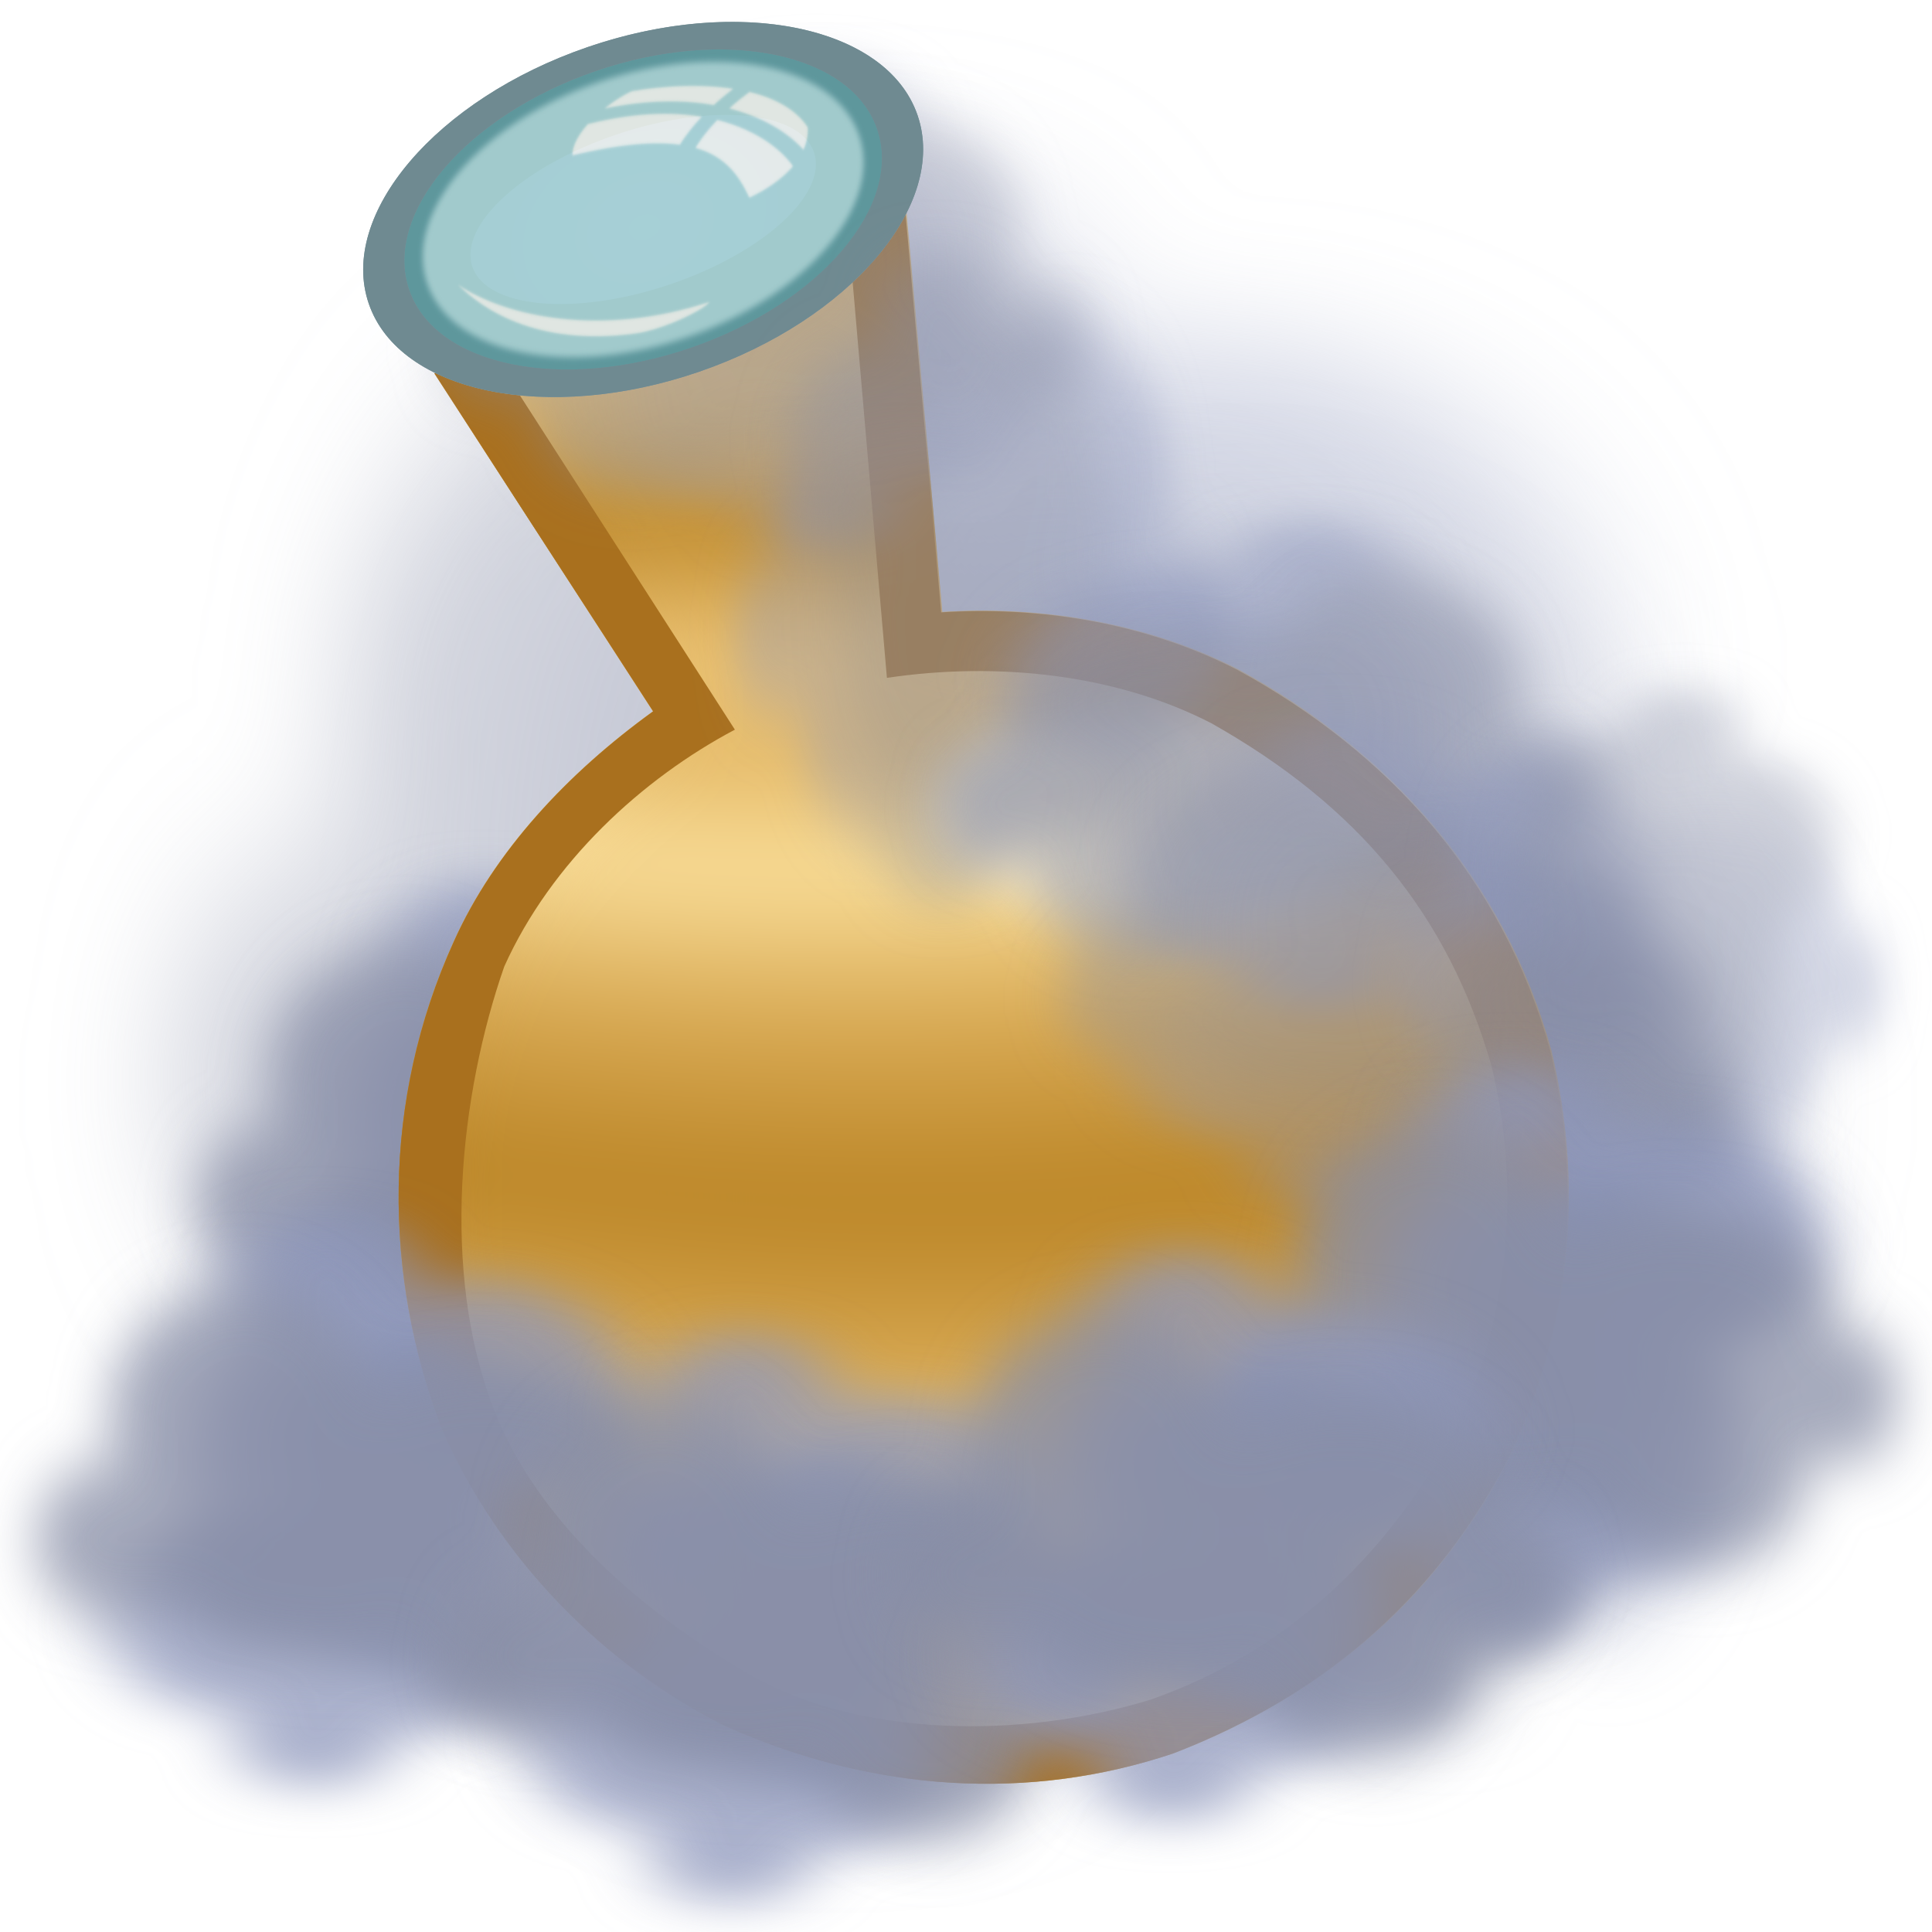
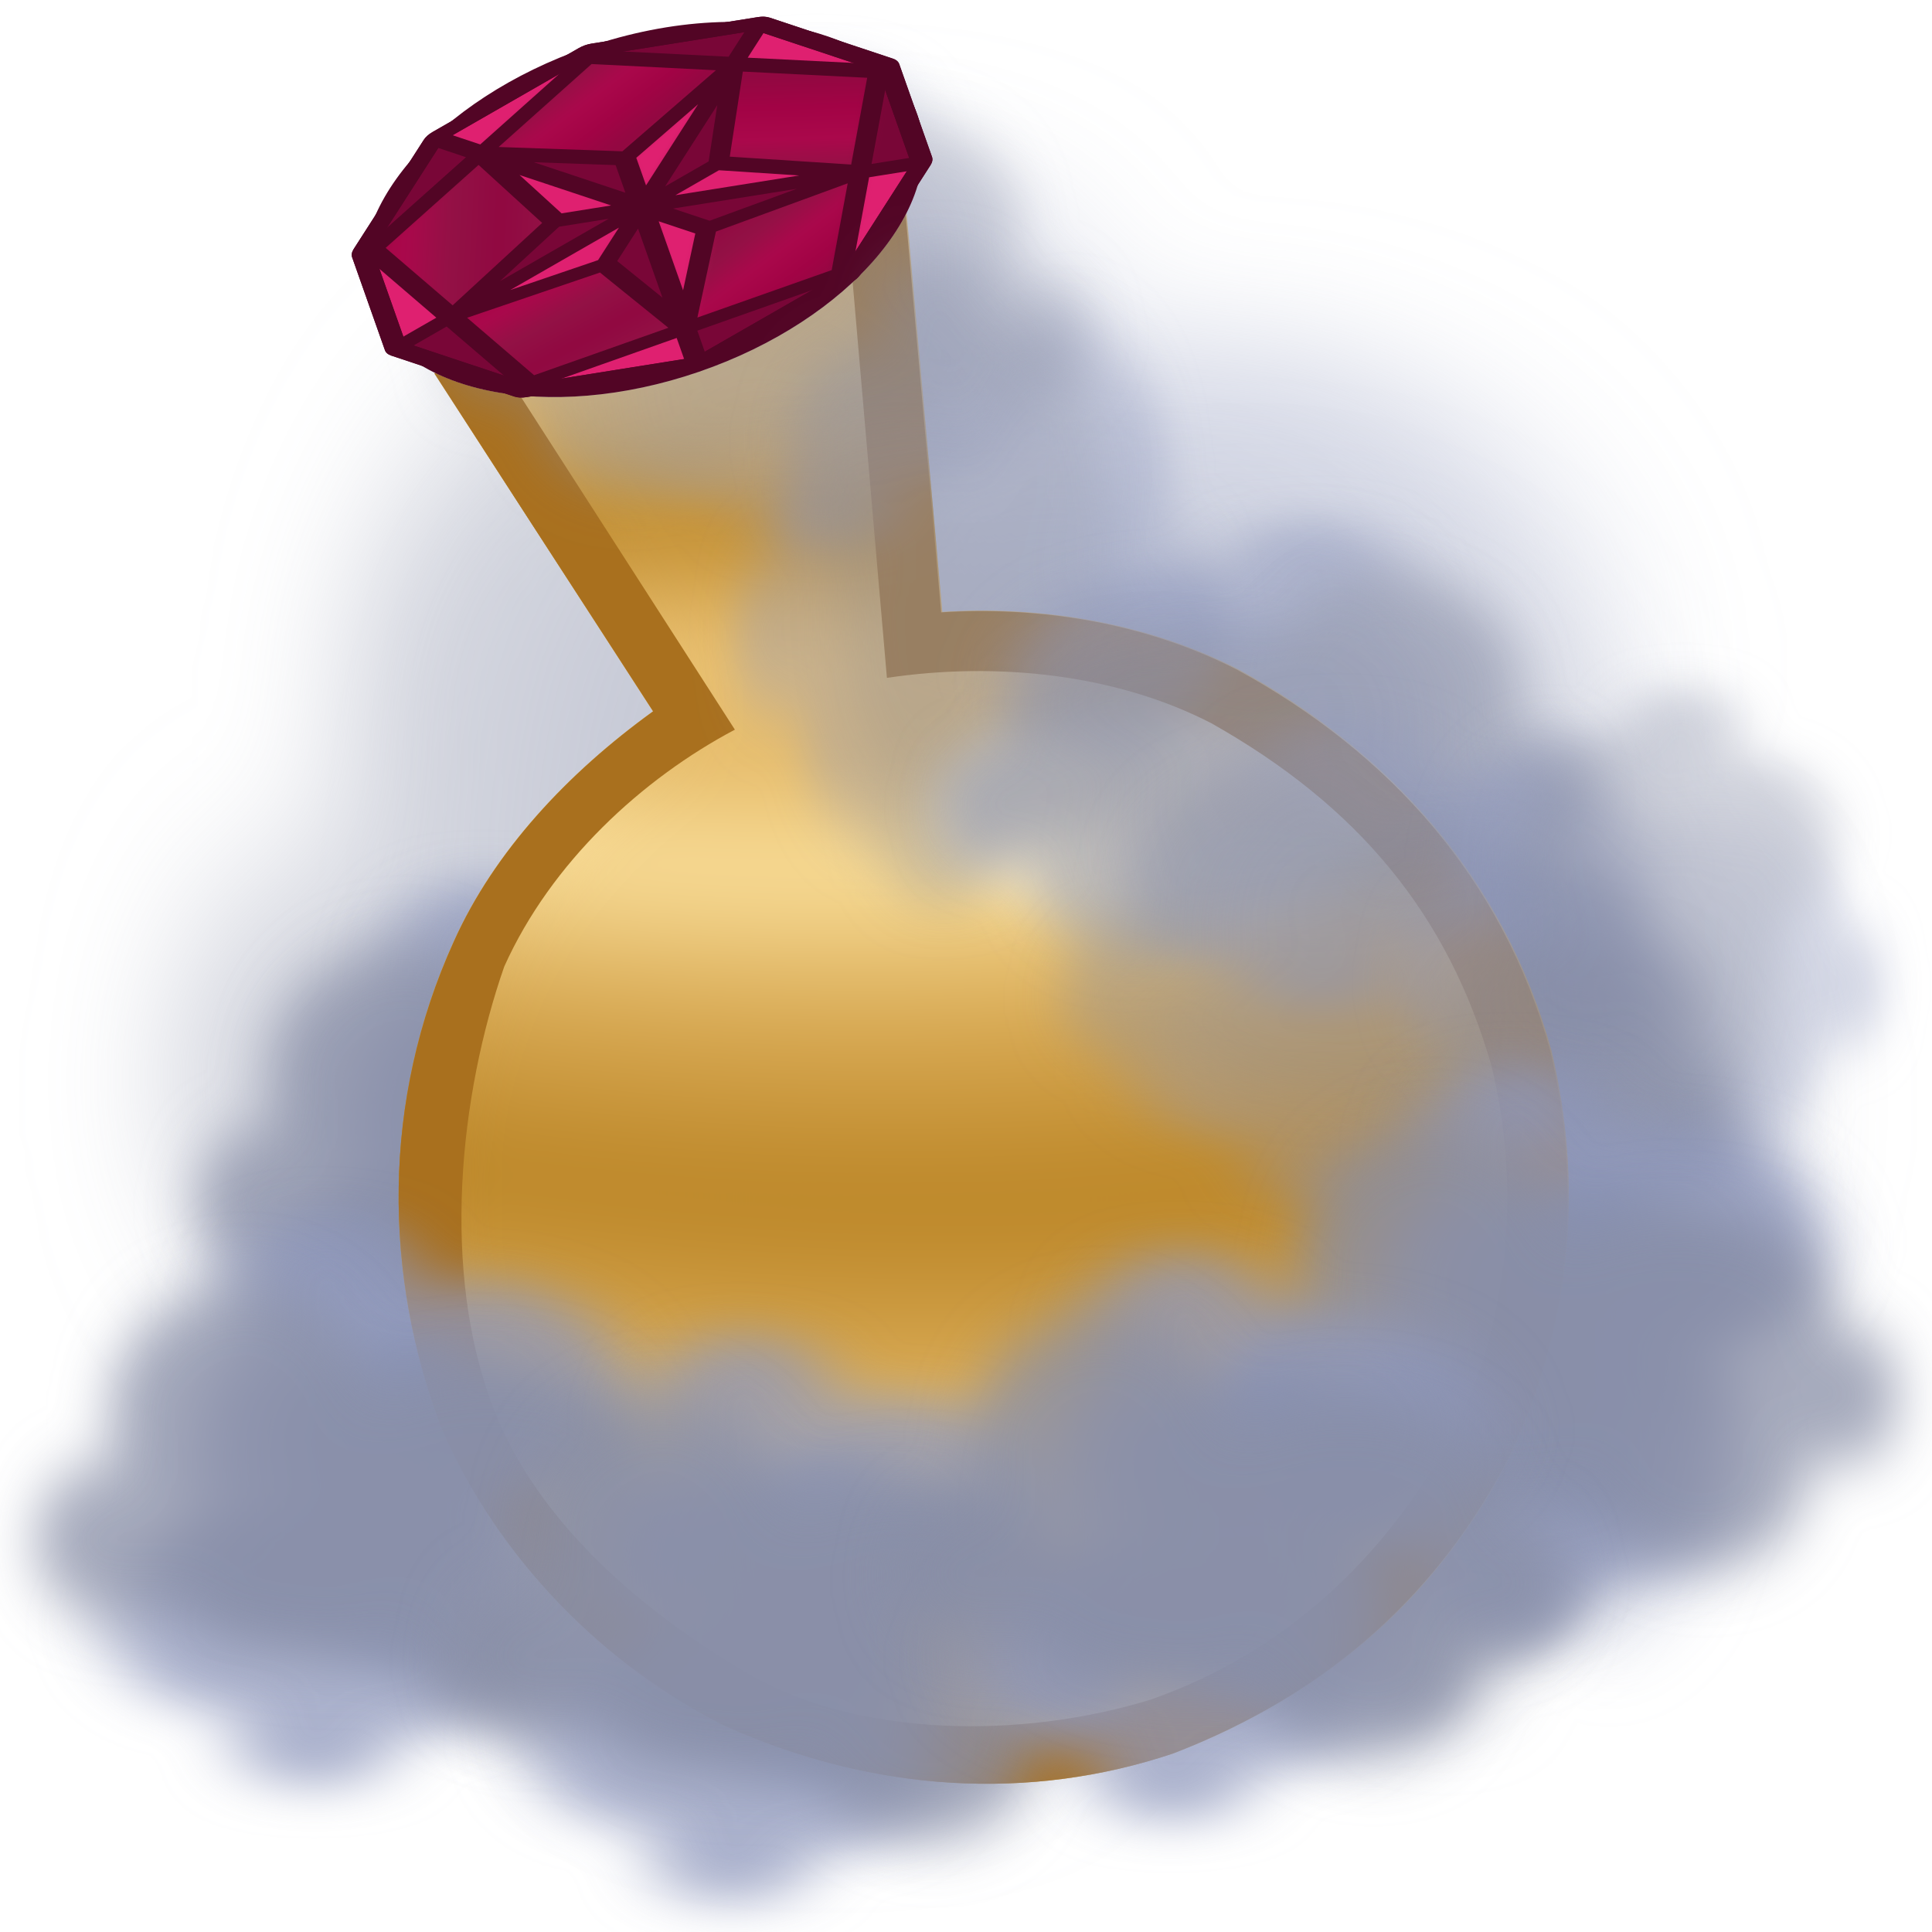
<svg xmlns="http://www.w3.org/2000/svg" xmlns:xlink="http://www.w3.org/1999/xlink" height="500" viewBox="0 0 132.292 132.292" width="500">
  <filter id="a" color-interpolation-filters="sRGB" height="1.5" width="1.287" x="-.144" y="-.25">
    <feGaussianBlur stdDeviation="6.679" />
  </filter>
  <filter id="b" color-interpolation-filters="sRGB" height="1.324" width="1.186" x="-.093" y="-.162">
    <feGaussianBlur stdDeviation="4.327" />
  </filter>
-   <filter id="c" color-interpolation-filters="sRGB" height="1.287" width="1.287" x="-.143" y="-.143">
+   <filter id="c" color-interpolation-filters="sRGB" height="1.371" width="1.371" x="-.186" y="-.186">
    <feGaussianBlur stdDeviation="2.353" />
  </filter>
  <filter id="d" color-interpolation-filters="sRGB" height="1.602" width="1.282" x="-.141" y="-.301">
    <feGaussianBlur stdDeviation="8.294" />
  </filter>
  <radialGradient id="e" cx="-149.552" cy="-66.957" gradientTransform="matrix(-.449073 .9906021 -1.368972 -.6206005 -137.9328 42.8202)" gradientUnits="userSpaceOnUse" r="40.064" spreadMethod="reflect">
    <stop offset="0" stop-color="#ba8425" />
    <stop offset=".175" stop-color="#ecc374" />
    <stop offset=".372" stop-color="#e4b967" />
    <stop offset=".498" stop-color="#fce29f" />
    <stop offset=".742" stop-color="#d7a852" />
    <stop offset="1" stop-color="#ba8425" />
  </radialGradient>
  <filter id="f" color-interpolation-filters="sRGB" height="1.131" width="1.176" x="-.088" y="-.065">
    <feGaussianBlur stdDeviation="2.935" />
  </filter>
-   <radialGradient id="g" cx="911.125" cy="479.491" gradientTransform="matrix(1.81585 .133628 -.06000967 2.291007 -1355.916 -1089.883)" gradientUnits="userSpaceOnUse" r="43.257">
-     <stop offset="0" stop-color="#deaa87" />
-     <stop offset="1" stop-color="#d38d5f" />
-   </radialGradient>
-   <filter id="h" color-interpolation-filters="sRGB" height="1.038" width="1.038" x="-.019" y="-.019">
-     <feGaussianBlur stdDeviation=".89" />
-   </filter>
-   <filter id="i" color-interpolation-filters="sRGB" height="1.046" width="1.035" x="-.018" y="-.023">
-     <feGaussianBlur stdDeviation=".425" />
-   </filter>
-   <filter id="j" color-interpolation-filters="sRGB" height="1.035" width="1.035" x="-.018" y="-.017">
-     <feGaussianBlur stdDeviation=".425" />
-   </filter>
-   <clipPath id="k">
+   <clipPath id="g">
    <path d="m61.116 8.835c-2.2 4.344-7.432 8.549-14.219 10.881-6.862 2.357-13.643 2.225-18.045.083-.003 0-.078.015-.078.015l14.983 23.151c-5.853 4.232-10.865 9.578-13.635 15.734-4.983 10.967-4.816 22.908-.863 33.312 3.899 9.072 11.307 16.393 19.447 20.435 10.169 4.556 20.866 5.173 30.708 1.864 10.699-4.126 18.398-11.081 23.192-20.644 4.154-9.104 4.8-18.433 2.664-27.47-3.271-11.904-11.133-20.478-21.42-26.092-6.455-3.306-13.734-4.363-20.289-3.941z" />
  </clipPath>
-   <g>
-     <use opacity=".5" stroke-width=".553" transform="matrix(1.806712 0 0 1.806712 128.3406 4.965061)" xlink:href="#l" />
-     <g stroke-width="1.431" transform="matrix(.7604946 0 0 .6423048 -106.7309 30.03859)">
-       <use transform="translate(256.6857 26.00532)" xlink:href="#l" />
-       <use transform="translate(222.6355 43.59166)" xlink:href="#l" />
-       <use transform="translate(299.8347 33.86305)" xlink:href="#l" />
-     </g>
-     <use filter="url(#c)" stroke-width="1.095" transform="matrix(1.698292 0 0 .4906701 124.6084 96.06577)" xlink:href="#l" />
-     <use opacity=".5" stroke-width="1.93" transform="matrix(0 -.5987259 -.4482786 0 113.2491 79.04625)" xlink:href="#l" />
-     <use opacity=".5" stroke-width="1.226" transform="matrix(0 .9623482 -.6916817 0 125.7945 121.5604)" xlink:href="#l" />
+   <linearGradient id="h">
+     <stop offset="0" stop-color="#910841" />
+     <stop offset=".25" stop-color="#921145" />
+     <stop offset=".5" stop-color="#aa084b" />
+     <stop offset=".75" stop-color="#a20345" />
+     <stop offset="1" stop-color="#910841" />
+   </linearGradient>
+   <linearGradient id="i" gradientUnits="userSpaceOnUse" spreadMethod="reflect" x1="-1006.035" x2="-958.201" xlink:href="#h" y1="-356.241" y2="-188.122" />
+   <filter id="j" color-interpolation-filters="sRGB" height="1.124" width="1.13" x="-.065" y="-.062">
+     <feGaussianBlur stdDeviation="4.697" />
+   </filter>
+   <linearGradient id="k" gradientUnits="userSpaceOnUse" spreadMethod="reflect" x1="-1006.035" x2="-931.969" xlink:href="#h" y1="-356.241" y2="-223.596" />
+   <filter id="l" color-interpolation-filters="sRGB" height="1.124" width="1.13" x="-.065" y="-.062">
+     <feGaussianBlur stdDeviation="4.697" />
+   </filter>
+   <linearGradient id="m" gradientUnits="userSpaceOnUse" spreadMethod="reflect" x1="-850.188" x2="-931.969" xlink:href="#h" y1="-368.58" y2="-223.596" />
+   <filter id="n" color-interpolation-filters="sRGB" height="1.111" width="1.105" x="-.053" y="-.055">
+     <feGaussianBlur stdDeviation="4.697" />
+   </filter>
+   <filter id="o" color-interpolation-filters="sRGB" height="1.148" width="1.105" x="-.053" y="-.074">
+     <feGaussianBlur stdDeviation="4.697" />
+   </filter>
+   <linearGradient id="p" gradientUnits="userSpaceOnUse" spreadMethod="reflect" x1="-1006.035" x2="-854.817" xlink:href="#h" y1="-356.241" y2="-320.766" />
+   <filter id="q" color-interpolation-filters="sRGB" height="1.069" width="1.065" x="-.033" y="-.034">
+     <feGaussianBlur stdDeviation="4.71" />
+   </filter>
+   <g id="r" transform="matrix(.2645833 0 0 .2645833 248.4438 13.49377)">
+     <path d="m160.793 121.21a11.327 11.322 90 0 0 -5.66 4.114l-52.971 72.94a11.327 11.322 90 0 0 -2.162 6.657l-0 90.158a11.327 11.322 90 0 0 2.162 6.657l52.971 72.939a11.327 11.322 90 0 0 5.66 4.115l85.709 27.861a11.327 11.322 90 0 0 6.996 0l85.708-27.86a11.327 11.322 90 0 0 5.66-4.114l52.971-72.94a11.327 11.322 90 0 0 2.162-6.657l0-90.158a11.327 11.322 90 0 0 -2.162-6.657l-52.971-72.939a11.327 11.322 90 0 0 -5.66-4.115l-85.709-27.861a11.327 11.322 90 0 0 -6.996-0z" fill="#520525" />
+     <path d="m362.194 286.413 26.485-81.549v90.158zm-112.194 81.549 85.709 0-85.709 27.86zm-112.194-81.549 26.485 81.549-52.971-72.94zm42.854-131.949-69.34 50.4 52.971-72.94zm138.679 0-69.34-50.4 85.709 27.86z" fill="#790637" />
+     <path d="m388.679 295.022-52.971 72.94 26.485-81.549zm-138.679 100.8-85.709-27.86h85.709zm-138.679-100.8v-90.158l26.485 81.549zm52.971-163.098 85.709-27.86-69.34 50.4zm171.417 0 52.971 72.94-69.34-50.4z" fill="#df2070" />
+     <path d="m250 431.853h-132.252l-40.868-125.779 173.12-56.25z" fill="url(#i)" filter="url(#j)" transform="matrix(.6480712 0 0 .6483513 87.98219 87.96904)" />
+     <path d="m423.12 306.075-40.868 125.779h-132.252v-182.029z" fill="url(#k)" filter="url(#l)" transform="matrix(.6480712 0 0 .6483513 87.98219 87.96904)" />
+     <path d="m356.994 102.56 106.994 77.736-40.868 125.779-173.12-56.25z" fill="url(#m)" filter="url(#n)" transform="matrix(.6480712 0 0 .6483513 87.98219 87.96904)" />
+     <path d="m143.006 102.56 106.994-77.736 106.994 77.736-106.994 74.453z" fill="url(#k)" filter="url(#o)" transform="matrix(.6480712 0 0 .6483513 87.98219 87.96904)" />
+     <path d="m76.88 306.075-40.868-125.779 106.994-77.736 106.994 147.264z" fill="url(#p)" filter="url(#n)" transform="matrix(.6480712 0 0 .6483513 87.98219 87.96904)" />
+     <path d="m250 249.825 0-72.812 106.994-74.453zm0 0 69.248-22.5 103.872 78.75zm0 0 42.798 58.906-42.798 123.123zm0 0-42.798 58.906-130.322-2.656zm0 0-69.248-22.5-37.746-124.764z" fill="#df2070" filter="url(#q)" transform="matrix(.6480712 0 0 .6483513 87.98219 87.96904)" />
+     <path d="m319.34 154.464-24.462 80.891-44.878 14.588m112.194 36.47-84.458 1.722-27.736-38.192zm-112.194 81.549-27.736-79.827 27.736-38.192zm-112.194-81.549 67.316-51.058 44.878 14.588zm42.854-131.949 69.34 48.272-0 47.207z" fill="#790637" />
+     <path d="m296.521 112.333h16.571v7.169l1.498.487 1.498-.487v-7.169h16.663 5.582l1.765-5.367 5.138-15.82 6.841 2.224.925-1.274v-1.575l-6.841-2.224 6.309-19.426.531-1.748-1.234-.939-16.741-12.168 4.228-5.822-.926-1.274-1.498-.487-4.228 5.822-16.741-12.168-1.274-.926-1.295.941-16.72 12.153-4.227-5.82-1.499.485-.926 1.275 4.228 5.822-13.359 9.71-4.615 3.509 1.72 5.297 5.12 15.765-6.841 2.224v1.575l.925 1.274 6.841-2.224 5.139 15.791 1.765 5.396zm18.069-69.469 15.762 11.457-15.762 10.973-15.762-10.973zm-19.17 13.934 5.56 18.388-15.301 11.606-6.02-18.538zm38.34 0 15.761 11.456-6.02 18.538-15.301-11.606zm-31.09 3.848 10.422 7.256v7.096zm23.841 0-10.422 14.352v-7.096zm-26.264 1.762 10.423 14.352-6.746-2.193v-0zm28.687 0-3.677 12.159v.001l-6.746 2.193zm-25.936 15.008 6.746 2.193-16.867 5.483zm23.184 0 10.12 7.676-16.867-5.483zm-15.513 5.043-4.17 5.741-12.697-.259zm7.842 0 16.867 5.483-12.697.259zm-5.419 1.762v17.739l-4.169-11.999zm2.996 0 4.169 5.74-4.169 11.999zm-29.107 6.578 19.198.391 6.305 18.147h-19.482zm55.218 0-6.021 18.538h-19.482l6.305-18.147z" fill="#520525" transform="matrix(3.779527 0 0 3.779527 -939 -51.00008)" />
+     <path d="m314.59 38.046a2.997 2.996 90 0 0 -.926.147l-22.677 7.371a2.997 2.996 90 0 0 -1.498 1.088l-14.015 19.299a2.997 2.996 90 0 0 -.572 1.762v23.854a2.997 2.996 90 0 0 .572 1.762l14.015 19.298a2.997 2.996 90 0 0 1.498 1.089l22.677 7.371a2.997 2.996 90 0 0 1.851 0l22.677-7.371a2.997 2.996 90 0 0 1.498-1.089l14.015-19.299a2.997 2.996 90 0 0 .572-1.761l-0-23.854a2.997 2.996 90 0 0 -.572-1.762l-14.015-19.298a2.997 2.996 90 0 0 -1.498-1.089l-22.677-7.371a2.997 2.996 90 0 0 -.926-.147zm0 2.997 22.677 7.371 14.015 19.299v23.854l-14.015 19.299-22.677 7.371-22.677-7.371-14.015-19.299v-23.854l14.015-19.299z" fill="#520525" transform="matrix(3.779527 0 0 3.779527 -939 -51.00008)" />
  </g>
  <g>
-     <g id="l" transform="matrix(0 1 -1 0 -1.88056 -153.462)">
+     <use opacity=".5" stroke-width=".553" transform="matrix(1.806712 0 0 1.806712 128.3406 4.965061)" xlink:href="#s" />
+     <g stroke-width="1.431" transform="matrix(.7604946 0 0 .6423048 -106.7309 30.03859)">
+       <use transform="translate(256.6857 26.00532)" xlink:href="#s" />
+       <use transform="translate(222.6355 43.59166)" xlink:href="#s" />
+       <use transform="translate(299.8347 33.86305)" xlink:href="#s" />
+     </g>
+     <use filter="url(#c)" stroke-width="1.095" transform="matrix(1.698292 0 0 .4906701 124.6084 96.06577)" xlink:href="#s" />
+     <use opacity=".5" stroke-width="1.93" transform="matrix(0 -.5987259 -.4482786 0 113.2491 79.04625)" xlink:href="#s" />
+     <use opacity=".5" stroke-width="1.226" transform="matrix(0 .9623482 -.6916817 0 125.7945 121.5604)" xlink:href="#s" />
+   </g>
+   <g>
+     <g id="s" transform="matrix(0 1 -1 0 -1.88056 -153.462)">
      <path d="m99.479 51.816s2.953 1.249 4.525 1.527c.873.155 1.788.217 2.662.069 2.785-.471 6.328-.726 7.894-2.99 2.726-3.94 2.518-10.325-.314-14.195-1.243-1.698-3.937-1.798-6.049-2.225-.933-.189-2.858-.137-2.858-.137.412-1.735 1.54-3.603.966-5.314-1.365-4.069-5.592-7-9.542-8.963-5.455-2.711-11.983-3.213-18.123-3.176-5.193.031-10.439 1.089-15.291 2.871-1.126.413-3.107 1.778-3.107 1.778s.366-2.1.013-3.062c-1.453-3.969-4.639-7.453-8.267-9.804-3.657-2.37-8.247-3.912-12.652-3.714-5.747.258-11.699 2.592-15.967 6.303-3.313 2.881-5.223 7.203-6.307 11.37-0.0 0 0 .001 0 .001 0 0-0.0.001 0 .001.14 1.942.142 3.955.837 5.784.441 1.163 2.058 3.142 2.058 3.142s-2.617-.386-3.886-.134c-2.951.588-6.181 1.554-8.162 3.737-2.195 2.419-2.529 6.005-3.042 9.178-0.0 0-0.0.001 0 .001.725 2.438 2.076 4.931 4.182 6.455 3.138 2.271 7.414 2.847 11.333 3.095 2.178.138 4.481-.064 6.478-.911.688-.292 1.746-1.373 1.746-1.373s0 1.373.447 1.828c5.382 5.479 14.735 5.775 22.543 6.421 3.66.303 7.772.552 10.946-1.228 1.204-.675 2.467-3.246 2.467-3.246s-.603 3.322.261 4.621c3.61 5.426 11.093 8.421 17.76 9.041 4.641.431 9.744-1.101 13.386-3.9 2.691-2.069 4.967-5.334 5.104-8.645.064-1.545-2.04-4.205-2.04-4.205z" fill="#6c7693" filter="url(#a)" opacity=".75" stroke-width=".645" transform="matrix(-.3237107 0 0 -.5203756 206.9673 51.56396)" />
      <path d="m99.479 51.816s2.953 1.249 4.525 1.527c.873.155 1.788.217 2.662.069 2.785-.471 6.328-.726 7.894-2.99 2.726-3.94 2.518-10.325-.314-14.195-1.243-1.698-3.937-1.798-6.049-2.225-.933-.189-2.858-.137-2.858-.137.412-1.735 1.54-3.603.966-5.314-1.365-4.069-5.592-7-9.542-8.963-5.455-2.711-11.983-3.213-18.123-3.176-5.193.031-10.439 1.089-15.291 2.871-1.126.413-3.107 1.778-3.107 1.778s.366-2.1.013-3.062c-1.453-3.969-4.639-7.453-8.267-9.804-3.657-2.37-8.247-3.912-12.652-3.714-5.747.258-11.699 2.592-15.967 6.303-3.313 2.881-5.223 7.203-6.307 11.37-0.0 0 0 .001 0 .001 0 0-0.0.001 0 .001.14 1.942.142 3.955.837 5.784.441 1.163 2.058 3.142 2.058 3.142s-2.617-.386-3.886-.134c-2.951.588-6.181 1.554-8.162 3.737-2.195 2.419-2.529 6.005-3.042 9.178-0.0 0-0.0.001 0 .001.725 2.438 2.076 4.931 4.182 6.455 3.138 2.271 7.414 2.847 11.333 3.095 2.178.138 4.481-.064 6.478-.911.688-.292 1.746-1.373 1.746-1.373s0 1.373.447 1.828c5.382 5.479 14.735 5.775 22.543 6.421 3.66.303 7.772.552 10.946-1.228 1.204-.675 2.467-3.246 2.467-3.246s-.603 3.322.261 4.621c3.61 5.426 11.093 8.421 17.76 9.041 4.641.431 9.744-1.101 13.386-3.9 2.691-2.069 4.967-5.334 5.104-8.645.064-1.545-2.04-4.205-2.04-4.205z" fill="#8f98bc" filter="url(#b)" opacity=".75" stroke-width=".418" transform="matrix(.5456818 0 0 .7353724 154.2138 5.665216)" />
      <path d="m99.479 51.816s2.953 1.249 4.525 1.527c.873.155 1.788.217 2.662.069 2.785-.471 6.328-.726 7.894-2.99 2.726-3.94 2.518-10.325-.314-14.195-1.243-1.698-3.937-1.798-6.049-2.225-.933-.189-2.858-.137-2.858-.137.412-1.735 1.54-3.603.966-5.314-1.365-4.069-5.592-7-9.542-8.963-5.455-2.711-11.983-3.213-18.123-3.176-5.193.031-10.439 1.089-15.291 2.871-1.126.413-3.107 1.778-3.107 1.778s.366-2.1.013-3.062c-1.453-3.969-4.639-7.453-8.267-9.804-3.657-2.37-8.247-3.912-12.652-3.714-5.747.258-11.699 2.592-15.967 6.303-3.313 2.881-5.223 7.203-6.307 11.37-0.0 0 0 .001 0 .001 0 0-0.0.001 0 .001.14 1.942.142 3.955.837 5.784.441 1.163 2.058 3.142 2.058 3.142s-2.617-.386-3.886-.134c-2.951.588-6.181 1.554-8.162 3.737-2.195 2.419-2.529 6.005-3.042 9.178-0.0 0-0.0.001 0 .001.725 2.438 2.076 4.931 4.182 6.455 3.138 2.271 7.414 2.847 11.333 3.095 2.178.138 4.481-.064 6.478-.911.688-.292 1.746-1.373 1.746-1.373s0 1.373.447 1.828c5.382 5.479 14.735 5.775 22.543 6.421 3.66.303 7.772.552 10.946-1.228 1.204-.675 2.467-3.246 2.467-3.246s-.603 3.322.261 4.621c3.61 5.426 11.093 8.421 17.76 9.041 4.641.431 9.744-1.101 13.386-3.9 2.691-2.069 4.967-5.334 5.104-8.645.064-1.545-2.04-4.205-2.04-4.205z" fill="#888ea6" filter="url(#b)" opacity=".75" stroke-width=".418" transform="matrix(0 -.5456818 .7353724 0 160.4465 65.65496)" />
    </g>
  </g>
  <g>
    <g transform="translate(-262.3119 39.33678)">
-       <g clip-path="url(#k)" transform="translate(263.2737 -33.59391)">
+       <g clip-path="url(#g)" transform="translate(263.2737 -33.59391)">
        <path d="m43.756 42.964c-5.853 4.232-10.865 9.578-13.635 15.734-4.983 10.967-4.816 22.908-.863 33.311 3.899 9.072 11.307 16.393 19.447 20.436 10.169 4.556 20.866 5.173 30.709 1.864 10.699-4.126 18.398-11.081 23.192-20.644 4.154-9.104 4.8-18.432 2.664-27.47-3.271-11.904-11.133-20.478-21.42-26.092-6.455-3.306-13.734-4.363-20.289-3.941l-2.456-27.454s-10.154 5.276-15.545 7.13c-5.438 1.87-16.787 3.976-16.787 3.976z" fill="url(#e)" />
        <path d="m43.756 42.964c-5.853 4.232-10.865 9.578-13.635 15.734-4.983 10.967-4.816 22.908-.863 33.311 3.899 9.072 11.307 16.393 19.447 20.436 10.169 4.556 20.866 5.173 30.709 1.864 10.699-4.126 18.398-11.081 23.192-20.644 4.154-9.104 4.8-18.432 2.664-27.47-3.271-11.904-11.133-20.478-21.42-26.092-6.455-3.306-13.734-4.363-20.289-3.941l-2.456-27.454s-10.154 5.276-15.545 7.13c-5.438 1.87-16.787 3.976-16.787 3.976z" fill="url(#e)" filter="url(#f)" />
        <path d="m1525.17 305.181c0-18.266 31.606-33.073 70.594-33.073s70.594 14.807 70.594 33.073c0 18.27-31.606 33.075-70.594 33.075s-70.594-14.805-70.594-33.075z" fill="#fdf0ce" filter="url(#d)" transform="matrix(.2194765 0 0 .219429 -271.9103 -17.31499)" />
        <path d="m28.581 19.667 15.099 23.323c-5.853 4.232-10.865 9.578-13.635 15.734-4.983 10.967-4.816 22.908-.863 33.311 3.899 9.072 11.307 16.393 19.447 20.436 10.169 4.556 20.866 5.173 30.709 1.864 10.699-4.126 18.398-11.081 23.192-20.644 4.154-9.104 4.8-18.432 2.664-27.47-3.271-11.904-11.133-20.478-21.42-26.092-6.455-3.306-13.734-4.363-20.289-3.941l-2.456-27.454s-10.144 5.306-15.545 7.13c-5.472 1.848-16.903 3.804-16.903 3.804zm28.843-6.08 2.345 27.087c7.689-1.144 15.784-.213 22.221 3.109 10.038 5.662 16.199 13.071 19.184 23.483 2.071 8.605 1.101 17.564-2.514 24.936-4.852 8.968-11.825 15.267-20.83 18.436-8.911 2.734-19.943 2.565-27.474-1.71-7.254-4.247-14.444-10.328-17.498-18.159-3.674-9.422-2.34-21.597.708-30.327 3.221-7.161 9.458-12.869 15.793-16.223l-14.72-22.887c-.515-.796 8.091-1.219 11.942-2.532 3.795-1.294 10.721-6.551 10.84-5.214z" fill="#a9701e" />
      </g>
-       <use opacity=".5" stroke-width="1.577" transform="matrix(-.7278921 0 0 .5522464 289.8754 -37.37175)" xlink:href="#l" />
+       <use opacity=".5" stroke-width="1.577" transform="matrix(-.7278921 0 0 .5522464 289.8754 -37.37175)" xlink:href="#s" />
      <g stroke-width="4.731" transform="matrix(-.2598968 .08929011 .0528216 .1537479 369.6754 -67.91544)">
-         <path d="m221.113 83.938c11.311-13.703 28.423-22.443 47.562-22.443 34.025 0 61.649 27.62 61.649 61.645 0 34.025-27.623 61.648-61.649 61.648s-61.647-27.622-61.647-61.647c0-14.886 5.288-28.546 14.085-39.204z" fill="#a9701e" />
-         <path d="m268.854 156.646c-24.789.377-44.964-14.318-45.062-32.822-.098-18.504 19.917-33.81 44.706-34.187 24.789-.377 44.964 14.318 45.062 32.822.098 18.504-19.917 33.81-44.706 34.187z" fill="url(#g)" />
-         <g opacity=".9">
-           <path d="m268.676 50.855c-39.784 0-72.289 32.503-72.289 72.287 0 39.784 32.505 72.289 72.289 72.289 39.784 0 72.287-32.505 72.287-72.289 0-39.784-32.503-72.287-72.287-72.287z" fill="#6f8a91" />
-           <path d="m268.675 61.495c-34.025 0-61.648 27.623-61.648 61.648 0 34.025 27.622 61.648 61.648 61.648 34.025 0 61.648-27.622 61.648-61.648 0-34.025-27.622-61.648-61.648-61.648z" fill="#559baa" stroke-width="21.28" />
-           <path d="m268.675 66.257c31.433 0 56.885 25.453 56.885 56.885 0 31.433-25.453 56.885-56.885 56.885-31.433 0-56.885-25.453-56.885-56.885 0-31.432 25.453-56.885 56.885-56.885z" fill="#a0d4df" filter="url(#h)" opacity="1" />
-           <g fill="#ecf6f9">
-             <path d="m318.417 127.773c-8.625 19.209-29.395 40.587-57.944 41.275 2.143 2.408 13.176 4.789 20.241 2.381 24.712-8.414 34.158-31.565 37.703-43.656z" filter="url(#i)" opacity=".9" />
-             <path d="m261.743 74.454c-8.229 2.32-16.96 6.646-24.077 12.943 2.011 1.138 3.995 2.408 5.927 3.81 6.641-6.218 15.24-11.208 26.009-13.563-2.937-1.775-5.821-2.879-7.858-3.191zm13.044 7.104c-11.695 1.659-20.664 6.448-27.437 12.666 2.725 2.408 5.239 5.133 7.435 8.149 5.609-4.763 13.891-8.44 26.194-10.451-.82-4.075-3.254-7.594-6.191-10.364zm-40.693 9.332c-5.503 5.927-9.546 13.309-10.861 22.066.558 3.254 1.55 6.006 2.834 8.361 1.783-7.117 5.223-15.134 10.726-22.49 1.058-1.429 2.196-2.805 3.413-4.154-1.984-1.455-4.048-2.699-6.112-3.784zm9.869 6.747c-1.217 1.296-2.328 2.646-3.36 4.048-6.112 8.176-9.499 17.436-10.742 24.739 3.889 3.889 8.731 5.821 12.832 6.562.661-9.975 2.17-19.632 8.678-27.226-2.143-3.016-4.657-5.741-7.408-8.123z" filter="url(#j)" opacity=".9" />
-           </g>
-         </g>
-         <path d="m212.939 77.219c-10.331 12.506-16.552 28.517-16.552 45.923 0 39.784 32.506 72.29 72.289 72.29 39.784 0 72.286-32.505 72.286-72.289 0-39.784-32.502-72.287-72.286-72.287-22.378 0-42.455 10.283-55.738 26.363zm8.174 6.719c11.311-13.703 28.423-22.443 47.562-22.443 34.025 0 61.649 27.62 61.649 61.645 0 34.025-27.623 61.648-61.649 61.648s-61.647-27.622-61.647-61.647c0-14.886 5.288-28.546 14.085-39.204z" fill="#6f8a91" />
+         <path d="m212.939 77.219c-10.331 12.506-16.552 28.517-16.552 45.923 0 39.784 32.506 72.29 72.289 72.29 39.784 0 72.286-32.505 72.286-72.289 0-39.784-32.502-72.287-72.286-72.287-22.378 0-42.455 10.283-55.738 26.363zm8.174 6.719c11.311-13.703 28.423-22.443 47.562-22.443 34.025 0 61.649 27.62 61.649 61.645 0 34.025-27.623 61.648-61.649 61.648s-61.647-27.622-61.647-61.647c0-14.886 5.288-28.546 14.085-39.204z" fill="#520525" />
+         <use stroke-width="2.659" transform="matrix(-1.821364 -.02653771 -.00886151 1.737894 842.4284 -8.004937)" xlink:href="#r" />
      </g>
      <g stroke-width="1.577">
-         <use opacity=".5" transform="matrix(0 -.7278921 -.5522464 0 348.0685 -24.63681)" xlink:href="#l" />
-         <use opacity=".7" transform="matrix(-.7278921 0 0 .5522464 323.9985 -5.762839)" xlink:href="#l" />
-         <use opacity=".5" transform="matrix(.7278921 0 0 .5522464 382.1301 7.770466)" xlink:href="#l" />
+         <use opacity=".5" transform="matrix(0 -.7278921 -.5522464 0 348.0685 -24.63681)" xlink:href="#s" />
+         <use opacity=".7" transform="matrix(-.7278921 0 0 .5522464 323.9985 -5.762839)" xlink:href="#s" />
+         <use opacity=".5" transform="matrix(.7278921 0 0 .5522464 382.1301 7.770466)" xlink:href="#s" />
      </g>
-       <use opacity=".5" stroke-width="1.778" transform="matrix(0 -.5727853 .5522464 0 355.9538 5.513628)" xlink:href="#l" />
+       <use opacity=".5" stroke-width="1.778" transform="matrix(0 -.5727853 .5522464 0 355.9538 5.513628)" xlink:href="#s" />
    </g>
    <g stroke-width="1.431" transform="matrix(.7604946 0 0 .6423048 -113.6891 19.66201)">
-       <use transform="translate(217.3922 95.60231)" xlink:href="#l" />
-       <use transform="translate(324.3985 79.13851)" xlink:href="#l" />
-       <use transform="translate(254.9384 107.9502)" xlink:href="#l" />
-       <use transform="translate(294.5915 99.25392)" xlink:href="#l" />
+       <use transform="translate(217.3922 95.60231)" xlink:href="#s" />
+       <use transform="translate(324.3985 79.13851)" xlink:href="#s" />
+       <use transform="translate(254.9384 107.9502)" xlink:href="#s" />
+       <use transform="translate(294.5915 99.25392)" xlink:href="#s" />
    </g>
  </g>
</svg>
